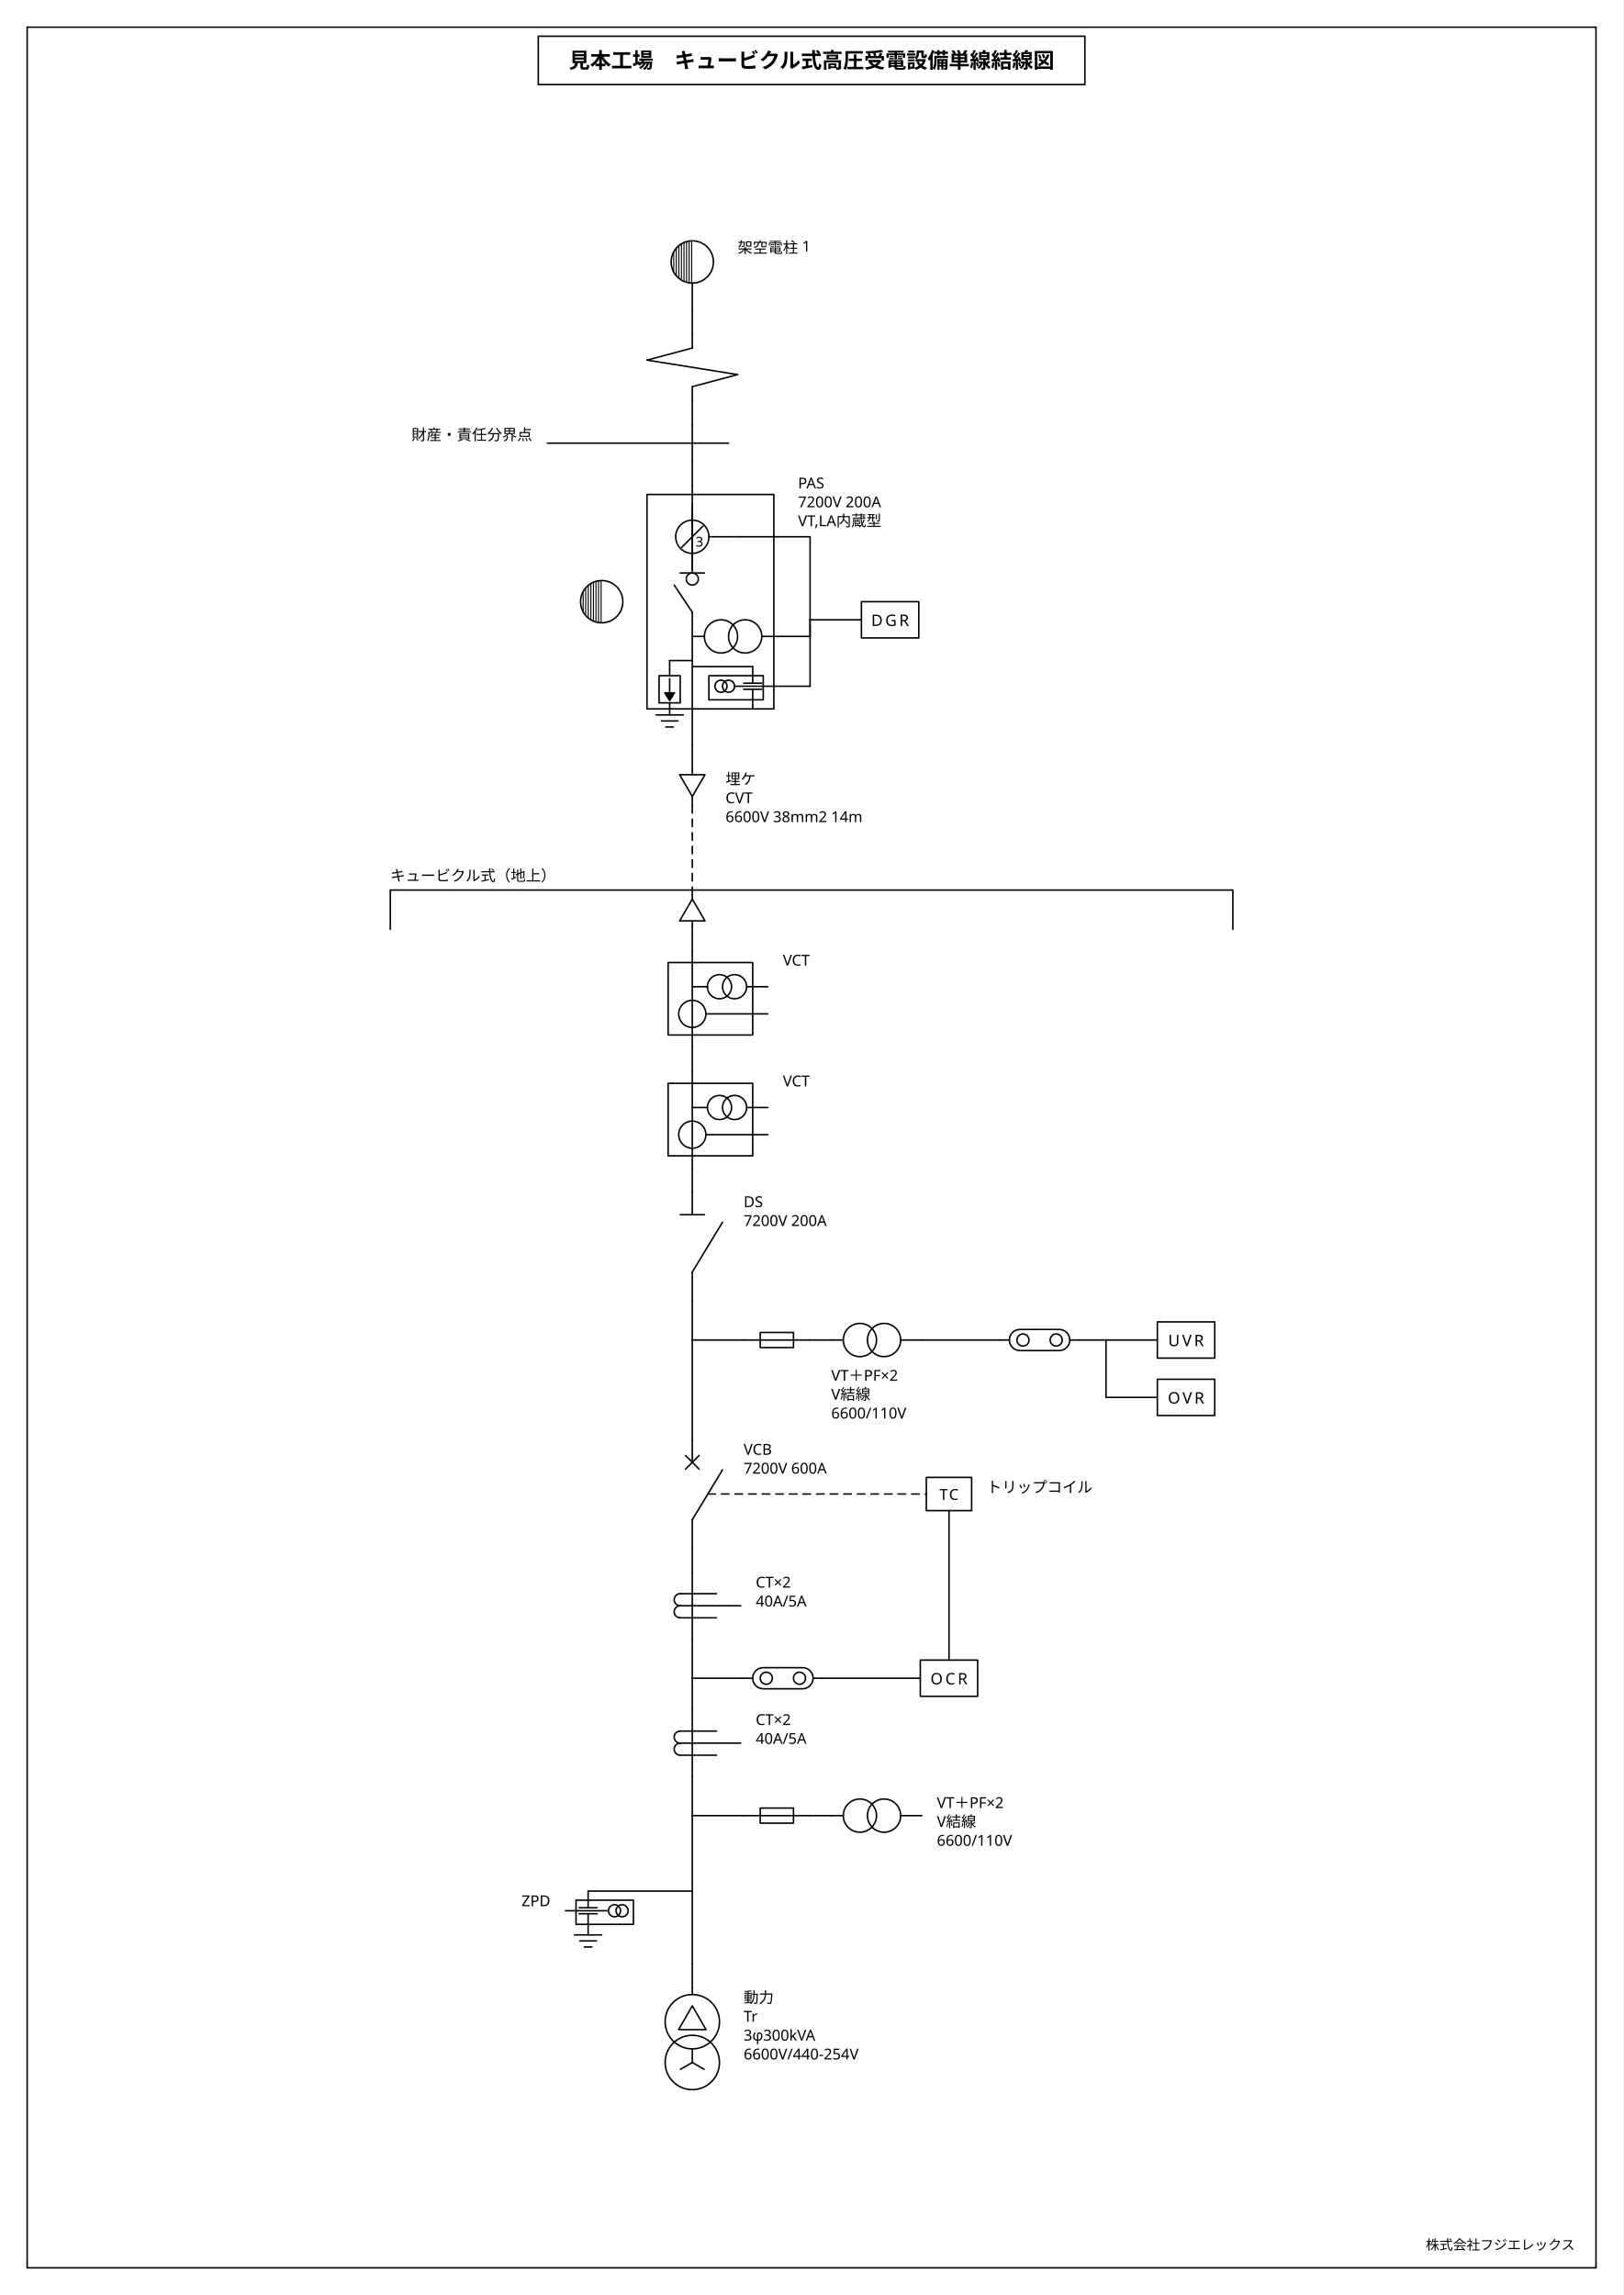
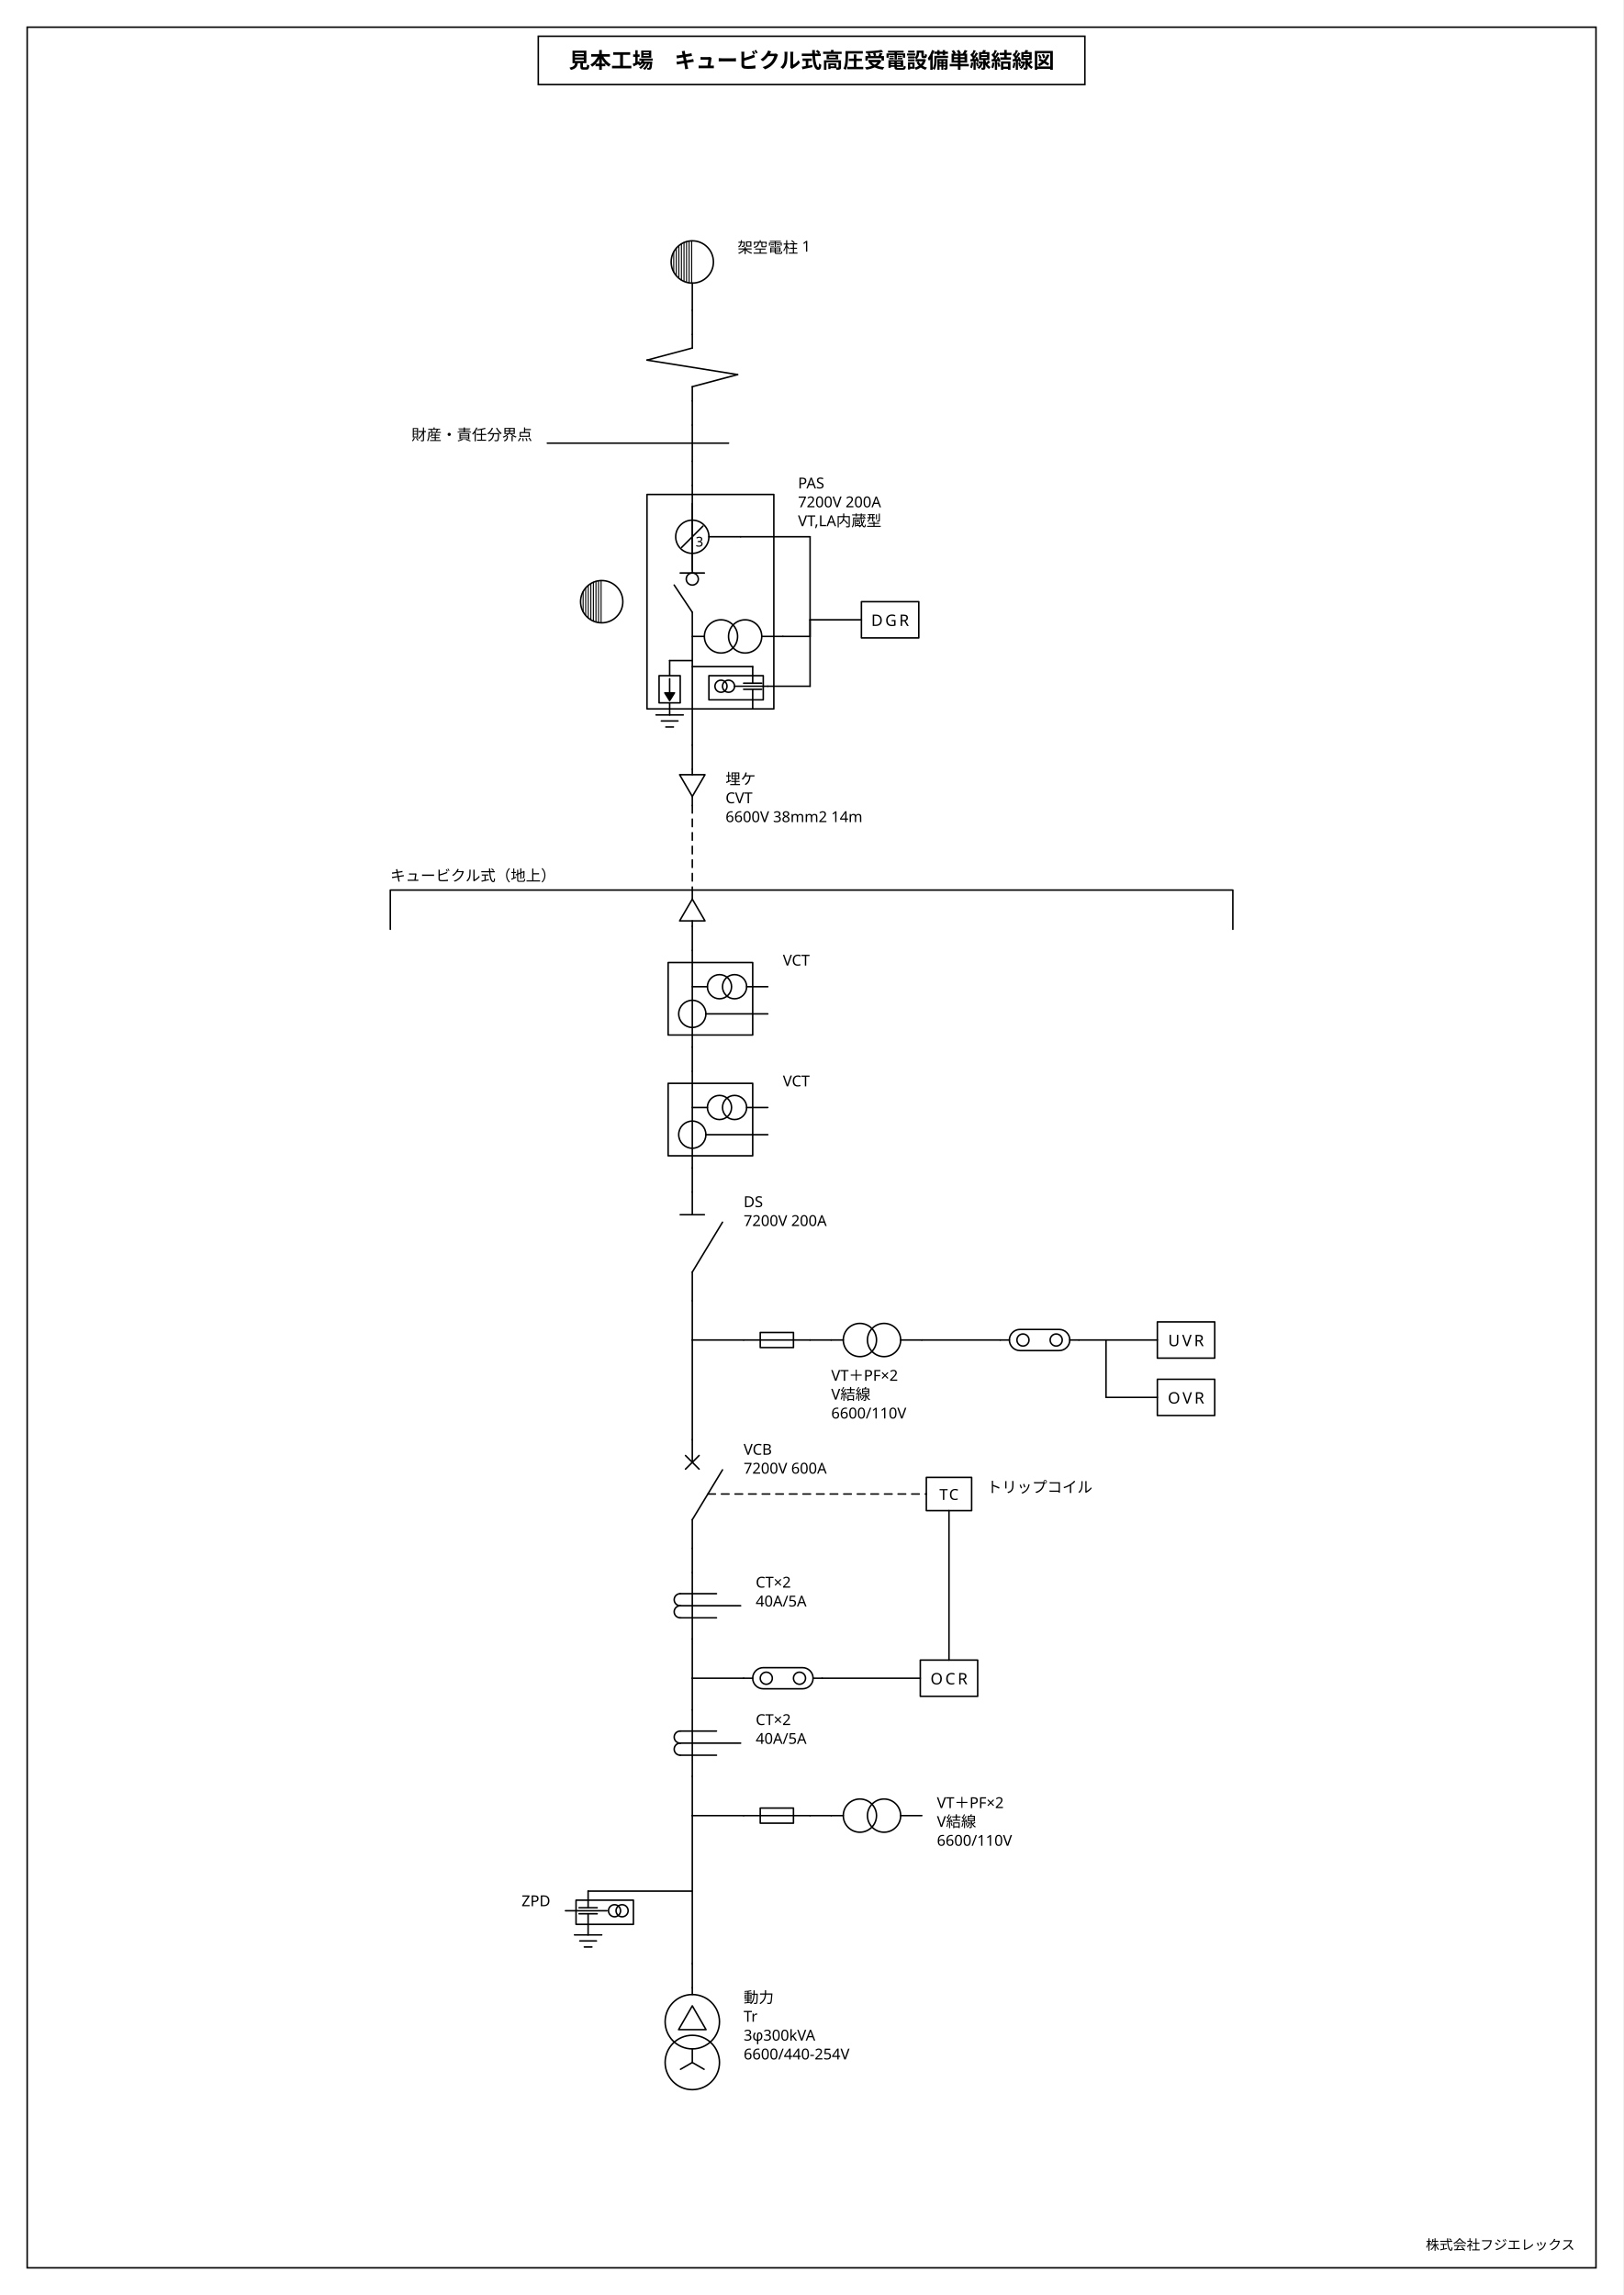
<svg xmlns="http://www.w3.org/2000/svg" viewBox="0 0 1075 1520" width="1075" height="1520">
  <rect x="0" y="0" width="1075" height="1520" fill="#fff" />
  <g stroke="#000" fill="none">
    <rect x="18" y="18" width="1039" height="1484" stroke-width="1" />
    <rect x="356.5" y="24" width="362" height="32" stroke-width="1" />
  </g>
  <text x="537.5" y="45" font-size="14" font-weight="700" text-anchor="middle" font-family="IPAGothic, 'IPAゴシック', 'Noto Sans JP', 'Hiragino Kaku Gothic ProN', 'Yu Gothic', sans-serif" fill="#000">見本工場　キュービクル式高圧受電設備単線結線図</text>
  <text x="1043" y="1490" font-size="9" text-anchor="end" font-family="IPAGothic, 'IPAゴシック', 'Noto Sans JP', 'Hiragino Kaku Gothic ProN', 'Yu Gothic', sans-serif" fill="#000">株式会社フジエレックス</text>
  <g transform="translate(458.5 157.5) scale(1)">
    <g stroke="#000" fill="none" stroke-linecap="round" stroke-linejoin="round" color="#000">
      <path d="M -200 432 L 358 432 M -200 432 L -200 458 M 358 432 L 358 458" fill="none" stroke-width="1" />
      <text x="-200" y="426" font-size="10" font-family="IPAGothic, 'IPAゴシック', 'Noto Sans JP', 'Hiragino Kaku Gothic ProN', 'Yu Gothic', sans-serif" fill="currentColor" stroke="none">キュービクル式（地上）</text>
      <line x1="0" y1="48" x2="0" y2="64" stroke-width="1" />
      <line x1="0" y1="108" x2="0" y2="124" stroke-width="1" />
      <line x1="0" y1="148" x2="0" y2="164" stroke-width="1" />
      <line x1="0" y1="280" x2="-15" y2="280" stroke-width="1" />
      <line x1="0" y1="284" x2="40" y2="284" stroke-width="1" />
      <line x1="32" y1="198" x2="78" y2="198" stroke-width="1" />
      <line x1="78" y1="198" x2="78" y2="253" stroke-width="1" />
      <line x1="60" y1="264" x2="78" y2="264" stroke-width="1" />
      <line x1="78" y1="264" x2="78" y2="253" stroke-width="1" />
      <line x1="50" y1="297" x2="78" y2="297" stroke-width="1" />
      <line x1="78" y1="297" x2="78" y2="253" stroke-width="1" />
      <line x1="78" y1="253" x2="112" y2="253" stroke-width="1" />
      <line x1="0" y1="336" x2="0" y2="352" stroke-width="1" />
      <line x1="0" y1="376" x2="0" y2="432" stroke-width="1" stroke-dasharray="5 4" />
      <line x1="0" y1="456" x2="0" y2="472" stroke-width="1" />
      <line x1="0" y1="536" x2="0" y2="552" stroke-width="1" />
      <line x1="0" y1="616" x2="0" y2="632" stroke-width="1" />
      <line x1="0" y1="704" x2="0" y2="730" stroke-width="1" />
      <line x1="0" y1="730" x2="34" y2="730" stroke-width="1" />
      <line x1="78" y1="730" x2="92" y2="730" stroke-width="1" />
      <line x1="152" y1="730" x2="204" y2="730" stroke-width="1" />
      <line x1="256" y1="730" x2="308" y2="730" stroke-width="1" />
      <line x1="274" y1="730" x2="274" y2="768" stroke-width="1" />
      <line x1="274" y1="768" x2="308" y2="768" stroke-width="1" />
      <line x1="0" y1="730" x2="0" y2="796" stroke-width="1" />
      <line x1="0" y1="868" x2="0" y2="884" stroke-width="1" />
      <line x1="0" y1="928" x2="0" y2="954" stroke-width="1" />
      <line x1="0" y1="954" x2="34" y2="954" stroke-width="1" />
      <line x1="86" y1="954" x2="151" y2="954" stroke-width="1" />
      <line x1="0" y1="954" x2="0" y2="975" stroke-width="1" />
      <line x1="0" y1="1019" x2="0" y2="1045" stroke-width="1" />
      <line x1="0" y1="1045" x2="34" y2="1045" stroke-width="1" />
      <line x1="78" y1="1045" x2="92" y2="1045" stroke-width="1" />
      <line x1="10.303" y1="832" x2="155" y2="832" stroke-width="1" stroke-dasharray="5 4" />
      <line x1="170" y1="843" x2="170" y2="942" stroke-width="1" />
      <line x1="0" y1="1045" x2="0" y2="1095" stroke-width="1" />
      <line x1="0" y1="1095" x2="-69" y2="1095" stroke-width="1" />
      <line x1="0" y1="1095" x2="0" y2="1143" stroke-width="1" />
      <line x1="0" y1="1143" x2="0" y2="1159" stroke-width="1" />
      <g transform="translate(-16 0)">
        <circle cx="16" cy="16" r="14" fill="none" stroke-width="1" />
        <line x1="3.7" y1="9.313" x2="3.7" y2="22.687" stroke-width="0.7" />
        <line x1="5.4" y1="6.855" x2="5.4" y2="25.145" stroke-width="0.7" />
        <line x1="7.1" y1="5.193" x2="7.1" y2="26.807" stroke-width="0.7" />
        <line x1="8.8" y1="3.993" x2="8.8" y2="28.007" stroke-width="0.7" />
        <line x1="10.5" y1="3.126" x2="10.5" y2="28.874" stroke-width="0.7" />
        <line x1="12.2" y1="2.526" x2="12.2" y2="29.474" stroke-width="0.7" />
        <line x1="13.9" y1="2.158" x2="13.9" y2="29.842" stroke-width="0.7" />
        <line x1="15.6" y1="2.006" x2="15.6" y2="29.994" stroke-width="0.7" />
        <line x1="16" y1="30" x2="16" y2="48" stroke-width="1" />
      </g>
      <text x="30" y="10" font-size="10" text-anchor="start" font-family="IPAGothic, 'IPAゴシック', 'Noto Sans JP', 'Hiragino Kaku Gothic ProN', 'Yu Gothic', sans-serif" fill="currentColor" stroke="none">
        <tspan x="30" dy="0">架空電柱 1</tspan>
      </text>
      <g transform="translate(-30 64)">
        <line x1="30" y1="0" x2="30" y2="9" stroke-width="1" />
        <line x1="30" y1="9" x2="0" y2="17" stroke-width="1" />
        <line x1="0" y1="17" x2="60" y2="26.6" stroke-width="1" />
        <line x1="60" y1="26.6" x2="30" y2="34.6" stroke-width="1" />
        <line x1="30" y1="34.6" x2="30" y2="44" stroke-width="1" />
      </g>
      <g transform="translate(-96 124)">
        <line x1="96" y1="0" x2="96" y2="24" stroke-width="1" />
        <line x1="0" y1="12" x2="120" y2="12" stroke-width="1" />
      </g>
      <text x="-106" y="134" font-size="10" text-anchor="end" font-family="IPAGothic, 'IPAゴシック', 'Noto Sans JP', 'Hiragino Kaku Gothic ProN', 'Yu Gothic', sans-serif" fill="currentColor" stroke="none">
        <tspan x="-106" dy="0">財産・責任分界点</tspan>
      </text>
      <g transform="translate(-36 164)">
        <line x1="36" y1="0" x2="36" y2="6" stroke-width="1" />
        <rect x="6" y="6" width="84" height="142" fill="none" stroke-width="1" />
        <line x1="36" y1="6" x2="36" y2="58" stroke-width="1" />
        <line x1="28" y1="58" x2="44" y2="58" stroke-width="1" />
        <circle cx="36" cy="62" r="4" fill="none" stroke-width="1" />
        <line x1="36" y1="84" x2="24" y2="66" stroke-width="1" />
        <line x1="36" y1="84" x2="36" y2="172" stroke-width="1" />
      </g>
      <text x="70" y="166" font-size="10" text-anchor="start" font-family="IPAGothic, 'IPAゴシック', 'Noto Sans JP', 'Hiragino Kaku Gothic ProN', 'Yu Gothic', sans-serif" fill="currentColor" stroke="none">
        <tspan x="70" dy="0">PAS</tspan>
        <tspan x="70" dy="12.5">7200V 200A</tspan>
        <tspan x="70" dy="12.5">VT,LA内蔵型</tspan>
      </text>
      <g transform="translate(-76 225)">
        <circle cx="16" cy="16" r="14" fill="none" stroke-width="1" />
        <line x1="3.7" y1="9.313" x2="3.7" y2="22.687" stroke-width="0.7" />
        <line x1="5.4" y1="6.855" x2="5.4" y2="25.145" stroke-width="0.7" />
        <line x1="7.1" y1="5.193" x2="7.1" y2="26.807" stroke-width="0.7" />
        <line x1="8.8" y1="3.993" x2="8.8" y2="28.007" stroke-width="0.7" />
        <line x1="10.5" y1="3.126" x2="10.5" y2="28.874" stroke-width="0.7" />
        <line x1="12.2" y1="2.526" x2="12.2" y2="29.474" stroke-width="0.7" />
        <line x1="13.9" y1="2.158" x2="13.9" y2="29.842" stroke-width="0.7" />
        <line x1="15.6" y1="2.006" x2="15.6" y2="29.994" stroke-width="0.7" />
      </g>
      <g transform="translate(-20 176)">
        <line x1="20" y1="0" x2="20" y2="44" stroke-width="1" />
        <circle cx="20" cy="22" r="11" fill="none" stroke-width="1" />
        <line x1="12.929" y1="29.071" x2="27.071" y2="14.929" stroke-width="1" />
        <text x="24.75" y="25" font-size="9" text-anchor="middle" dominant-baseline="central" font-family="IPAGothic, 'IPAゴシック', 'Noto Sans JP', 'Hiragino Kaku Gothic ProN', 'Yu Gothic', sans-serif" fill="currentColor" stroke="none">3</text>
        <line x1="31" y1="22" x2="52" y2="22" stroke-width="1" />
      </g>
      <g transform="translate(0 249)">
        <line x1="0" y1="15" x2="8" y2="15" stroke-width="1" />
        <circle cx="19" cy="15" r="11" fill="none" stroke-width="1" />
        <circle cx="35" cy="15" r="11" fill="none" stroke-width="1" />
        <line x1="46" y1="15" x2="60" y2="15" stroke-width="1" />
      </g>
      <g transform="translate(-35 280)">
        <line x1="20" y1="0" x2="20" y2="10" stroke-width="1" />
        <rect x="13" y="10" width="14" height="18" fill="none" stroke-width="1" />
        <line x1="20" y1="12" x2="20" y2="23" stroke-width="1" />
        <polygon points="16.8,21.38 20,26.5 23.2,21.38" fill="currentColor" stroke-width="1" />
        <line x1="20" y1="28" x2="20" y2="36" stroke-width="1" />
        <line x1="11" y1="36" x2="29" y2="36" stroke-width="1" />
        <line x1="14.5" y1="40" x2="25.5" y2="40" stroke-width="1" />
        <line x1="17.5" y1="44" x2="22.5" y2="44" stroke-width="1" />
      </g>
      <g transform="translate(10 284)">
        <line x1="30" y1="0" x2="30" y2="11" stroke-width="1" />
        <rect x="1" y="6" width="36" height="16" fill="none" stroke-width="1" />
        <line x1="24" y1="11" x2="36" y2="11" stroke-width="1" />
        <line x1="24" y1="15" x2="36" y2="15" stroke-width="1" />
        <line x1="30" y1="15" x2="30" y2="28" stroke-width="1" />
        <line x1="18" y1="13" x2="40" y2="13" stroke-width="1" />
        <circle cx="9" cy="13" r="4" fill="none" stroke-width="1" />
        <circle cx="14" cy="13" r="4" fill="none" stroke-width="1" />
      </g>
      <g transform="translate(112 241)">
        <rect x="0" y="0" width="38" height="24" fill="none" stroke-width="1" />
        <text x="19" y="12" font-size="10.5" text-anchor="middle" dominant-baseline="central" font-family="IPAGothic, 'IPAゴシック', 'Noto Sans JP', 'Hiragino Kaku Gothic ProN', 'Yu Gothic', sans-serif" letter-spacing="1.6" fill="currentColor" stroke="none">DGR</text>
      </g>
      <g transform="translate(-12 352)">
        <line x1="12" y1="0" x2="12" y2="3.6" stroke-width="1" />
        <polygon points="3.6,3.6 20.4,3.6 12,18" fill="none" stroke-width="1" />
        <line x1="12" y1="18" x2="12" y2="24" stroke-width="1" />
      </g>
      <text x="22" y="362" font-size="10" text-anchor="start" font-family="IPAGothic, 'IPAゴシック', 'Noto Sans JP', 'Hiragino Kaku Gothic ProN', 'Yu Gothic', sans-serif" fill="currentColor" stroke="none">
        <tspan x="22" dy="0">埋ケ</tspan>
        <tspan x="22" dy="12.5">CVT</tspan>
        <tspan x="22" dy="12.5">6600V 38mm2 14m</tspan>
      </text>
      <g transform="translate(-12 432) rotate(180 12 12)">
        <line x1="12" y1="0" x2="12" y2="3.6" stroke-width="1" />
        <polygon points="3.6,3.6 20.4,3.6 12,18" fill="none" stroke-width="1" />
        <line x1="12" y1="18" x2="12" y2="24" stroke-width="1" />
      </g>
      <g transform="translate(-22 472)">
        <line x1="22" y1="0" x2="22" y2="64" stroke-width="1" />
        <rect x="6" y="8" width="56" height="48" fill="none" stroke-width="1" />
        <line x1="22" y1="24" x2="32" y2="24" stroke-width="1" />
        <circle cx="40" cy="24" r="8" fill="none" stroke-width="1" />
        <circle cx="50" cy="24" r="8" fill="none" stroke-width="1" />
        <line x1="58" y1="24" x2="72" y2="24" stroke-width="1" />
        <circle cx="22" cy="42" r="9" fill="none" stroke-width="1" />
        <line x1="31" y1="42" x2="72" y2="42" stroke-width="1" />
      </g>
      <text x="60" y="482" font-size="10" text-anchor="start" font-family="IPAGothic, 'IPAゴシック', 'Noto Sans JP', 'Hiragino Kaku Gothic ProN', 'Yu Gothic', sans-serif" fill="currentColor" stroke="none">
        <tspan x="60" dy="0">VCT</tspan>
      </text>
      <g transform="translate(-22 552)">
        <line x1="22" y1="0" x2="22" y2="64" stroke-width="1" />
        <rect x="6" y="8" width="56" height="48" fill="none" stroke-width="1" />
        <line x1="22" y1="24" x2="32" y2="24" stroke-width="1" />
        <circle cx="40" cy="24" r="8" fill="none" stroke-width="1" />
        <circle cx="50" cy="24" r="8" fill="none" stroke-width="1" />
        <line x1="58" y1="24" x2="72" y2="24" stroke-width="1" />
        <circle cx="22" cy="42" r="9" fill="none" stroke-width="1" />
        <line x1="31" y1="42" x2="72" y2="42" stroke-width="1" />
      </g>
      <text x="60" y="562" font-size="10" text-anchor="start" font-family="IPAGothic, 'IPAゴシック', 'Noto Sans JP', 'Hiragino Kaku Gothic ProN', 'Yu Gothic', sans-serif" fill="currentColor" stroke="none">
        <tspan x="60" dy="0">VCT</tspan>
      </text>
      <g transform="translate(-24 632)">
        <line x1="24" y1="0" x2="24" y2="15" stroke-width="1" />
        <line x1="16" y1="15" x2="32" y2="15" stroke-width="1" />
        <line x1="24" y1="53" x2="44" y2="20" stroke-width="1" />
        <line x1="24" y1="53" x2="24" y2="72" stroke-width="1" />
      </g>
      <text x="34" y="642" font-size="10" text-anchor="start" font-family="IPAGothic, 'IPAゴシック', 'Noto Sans JP', 'Hiragino Kaku Gothic ProN', 'Yu Gothic', sans-serif" fill="currentColor" stroke="none">
        <tspan x="34" dy="0">DS</tspan>
        <tspan x="34" dy="12.5">7200V 200A</tspan>
      </text>
      <g transform="translate(36 708) rotate(-90 20 22)">
        <line x1="20" y1="0" x2="20" y2="44" stroke-width="1" />
        <rect x="15" y="11" width="10" height="22" fill="none" stroke-width="1" />
      </g>
      <g transform="translate(92 715)">
        <line x1="0" y1="15" x2="8" y2="15" stroke-width="1" />
        <circle cx="19" cy="15" r="11" fill="none" stroke-width="1" />
        <circle cx="35" cy="15" r="11" fill="none" stroke-width="1" />
        <line x1="46" y1="15" x2="60" y2="15" stroke-width="1" />
      </g>
      <text x="92" y="757" font-size="10" text-anchor="start" font-family="IPAGothic, 'IPAゴシック', 'Noto Sans JP', 'Hiragino Kaku Gothic ProN', 'Yu Gothic', sans-serif" fill="currentColor" stroke="none">
        <tspan x="92" dy="0">VT＋PF×2</tspan>
        <tspan x="92" dy="12.5">V結線</tspan>
        <tspan x="92" dy="12.5">6600/110V</tspan>
      </text>
      <g transform="translate(204 719)">
        <line x1="0" y1="11" x2="6" y2="11" stroke-width="1" />
        <rect x="6" y="4" width="40" height="14" rx="7" fill="none" stroke-width="1" />
        <circle cx="15" cy="11" r="4" fill="none" stroke-width="1" />
        <circle cx="37" cy="11" r="4" fill="none" stroke-width="1" />
        <line x1="46" y1="11" x2="52" y2="11" stroke-width="1" />
      </g>
      <g transform="translate(308 718)">
        <rect x="0" y="0" width="38" height="24" fill="none" stroke-width="1" />
        <text x="19" y="12" font-size="10.5" text-anchor="middle" dominant-baseline="central" font-family="IPAGothic, 'IPAゴシック', 'Noto Sans JP', 'Hiragino Kaku Gothic ProN', 'Yu Gothic', sans-serif" letter-spacing="1.6" fill="currentColor" stroke="none">UVR</text>
      </g>
      <g transform="translate(308 756)">
        <rect x="0" y="0" width="38" height="24" fill="none" stroke-width="1" />
        <text x="19" y="12" font-size="10.5" text-anchor="middle" dominant-baseline="central" font-family="IPAGothic, 'IPAゴシック', 'Noto Sans JP', 'Hiragino Kaku Gothic ProN', 'Yu Gothic', sans-serif" letter-spacing="1.6" fill="currentColor" stroke="none">OVR</text>
      </g>
      <g transform="translate(-24 796)">
        <line x1="24" y1="0" x2="24" y2="15" stroke-width="1" />
        <line x1="19.5" y1="10.5" x2="28.5" y2="19.5" stroke-width="1" />
        <line x1="28.5" y1="10.5" x2="19.5" y2="19.5" stroke-width="1" />
        <line x1="24" y1="53" x2="44" y2="20" stroke-width="1" />
        <line x1="24" y1="53" x2="24" y2="72" stroke-width="1" />
      </g>
      <text x="34" y="806" font-size="10" text-anchor="start" font-family="IPAGothic, 'IPAゴシック', 'Noto Sans JP', 'Hiragino Kaku Gothic ProN', 'Yu Gothic', sans-serif" fill="currentColor" stroke="none">
        <tspan x="34" dy="0">VCB</tspan>
        <tspan x="34" dy="12.5">7200V 600A</tspan>
      </text>
      <g transform="translate(-24 884)">
        <line x1="24" y1="0" x2="24" y2="44" stroke-width="1" />
        <line x1="16" y1="14" x2="40" y2="14" stroke-width="1" />
        <line x1="16" y1="30" x2="40" y2="30" stroke-width="1" />
        <line x1="16" y1="22" x2="56" y2="22" stroke-width="1" />
        <path d="M 16 14 A 4 4 0 0 0 16 22" fill="none" stroke-width="1" />
        <path d="M 16 22 A 4 4 0 0 0 16 30" fill="none" stroke-width="1" />
      </g>
      <text x="42" y="894" font-size="10" text-anchor="start" font-family="IPAGothic, 'IPAゴシック', 'Noto Sans JP', 'Hiragino Kaku Gothic ProN', 'Yu Gothic', sans-serif" fill="currentColor" stroke="none">
        <tspan x="42" dy="0">CT×2</tspan>
        <tspan x="42" dy="12.5">40A/5A</tspan>
      </text>
      <g transform="translate(34 943)">
        <line x1="0" y1="11" x2="6" y2="11" stroke-width="1" />
        <rect x="6" y="4" width="40" height="14" rx="7" fill="none" stroke-width="1" />
        <circle cx="15" cy="11" r="4" fill="none" stroke-width="1" />
        <circle cx="37" cy="11" r="4" fill="none" stroke-width="1" />
        <line x1="46" y1="11" x2="52" y2="11" stroke-width="1" />
      </g>
      <g transform="translate(151 942)">
        <rect x="0" y="0" width="38" height="24" fill="none" stroke-width="1" />
        <text x="19" y="12" font-size="10.5" text-anchor="middle" dominant-baseline="central" font-family="IPAGothic, 'IPAゴシック', 'Noto Sans JP', 'Hiragino Kaku Gothic ProN', 'Yu Gothic', sans-serif" letter-spacing="1.6" fill="currentColor" stroke="none">OCR</text>
      </g>
      <g transform="translate(-24 975)">
        <line x1="24" y1="0" x2="24" y2="44" stroke-width="1" />
        <line x1="16" y1="14" x2="40" y2="14" stroke-width="1" />
        <line x1="16" y1="30" x2="40" y2="30" stroke-width="1" />
        <line x1="16" y1="22" x2="56" y2="22" stroke-width="1" />
        <path d="M 16 14 A 4 4 0 0 0 16 22" fill="none" stroke-width="1" />
        <path d="M 16 22 A 4 4 0 0 0 16 30" fill="none" stroke-width="1" />
      </g>
      <text x="42" y="985" font-size="10" text-anchor="start" font-family="IPAGothic, 'IPAゴシック', 'Noto Sans JP', 'Hiragino Kaku Gothic ProN', 'Yu Gothic', sans-serif" fill="currentColor" stroke="none">
        <tspan x="42" dy="0">CT×2</tspan>
        <tspan x="42" dy="12.5">40A/5A</tspan>
      </text>
      <g transform="translate(36 1023) rotate(-90 20 22)">
        <line x1="20" y1="0" x2="20" y2="44" stroke-width="1" />
        <rect x="15" y="11" width="10" height="22" fill="none" stroke-width="1" />
      </g>
      <g transform="translate(92 1030)">
        <line x1="0" y1="15" x2="8" y2="15" stroke-width="1" />
        <circle cx="19" cy="15" r="11" fill="none" stroke-width="1" />
        <circle cx="35" cy="15" r="11" fill="none" stroke-width="1" />
        <line x1="46" y1="15" x2="60" y2="15" stroke-width="1" />
      </g>
      <text x="162" y="1040" font-size="10" text-anchor="start" font-family="IPAGothic, 'IPAゴシック', 'Noto Sans JP', 'Hiragino Kaku Gothic ProN', 'Yu Gothic', sans-serif" fill="currentColor" stroke="none">
        <tspan x="162" dy="0">VT＋PF×2</tspan>
        <tspan x="162" dy="12.5">V結線</tspan>
        <tspan x="162" dy="12.5">6600/110V</tspan>
      </text>
      <g transform="translate(155 821)">
        <rect x="0" y="0" width="30" height="22" fill="none" stroke-width="1" />
        <text x="15" y="11" font-size="10" text-anchor="middle" dominant-baseline="central" font-family="IPAGothic, 'IPAゴシック', 'Noto Sans JP', 'Hiragino Kaku Gothic ProN', 'Yu Gothic', sans-serif" letter-spacing="1" fill="currentColor" stroke="none">TC</text>
      </g>
      <text x="195" y="831" font-size="10" text-anchor="start" font-family="IPAGothic, 'IPAゴシック', 'Noto Sans JP', 'Hiragino Kaku Gothic ProN', 'Yu Gothic', sans-serif" fill="currentColor" stroke="none">
        <tspan x="195" dy="0">トリップコイル</tspan>
      </text>
      <g transform="translate(-84 1095)">
        <line x1="15" y1="0" x2="15" y2="11" stroke-width="1" />
        <rect x="7" y="6" width="38" height="16" fill="none" stroke-width="1" />
        <line x1="9" y1="11" x2="21" y2="11" stroke-width="1" />
        <line x1="9" y1="15" x2="21" y2="15" stroke-width="1" />
        <line x1="15" y1="15" x2="15" y2="29" stroke-width="1" />
        <line x1="6" y1="29" x2="24" y2="29" stroke-width="1" />
        <line x1="9.5" y1="33" x2="20.5" y2="33" stroke-width="1" />
        <line x1="12.5" y1="37" x2="17.5" y2="37" stroke-width="1" />
        <line x1="0" y1="13" x2="27.5" y2="13" stroke-width="1" />
        <circle cx="32.5" cy="13" r="4" fill="none" stroke-width="1" />
        <circle cx="37.5" cy="13" r="4" fill="none" stroke-width="1" />
      </g>
      <text x="-94" y="1105" font-size="10" text-anchor="end" font-family="IPAGothic, 'IPAゴシック', 'Noto Sans JP', 'Hiragino Kaku Gothic ProN', 'Yu Gothic', sans-serif" fill="currentColor" stroke="none">
        <tspan x="-94" dy="0">ZPD</tspan>
      </text>
      <g transform="translate(-24 1159)">
        <line x1="24" y1="0" x2="24" y2="4.5" stroke-width="1" />
        <circle cx="24" cy="22.5" r="18" fill="none" stroke-width="1" />
        <circle cx="24" cy="49.5" r="18" fill="none" stroke-width="1" />
        <polygon points="24,12 33.093,27.75 14.907,27.75" fill="none" stroke-width="1" />
        <line x1="24" y1="49.5" x2="24" y2="40.5" stroke-width="1" />
        <line x1="24" y1="49.5" x2="31.794" y2="54" stroke-width="1" />
        <line x1="24" y1="49.5" x2="16.206" y2="54" stroke-width="1" />
      </g>
      <text x="34" y="1169" font-size="10" text-anchor="start" font-family="IPAGothic, 'IPAゴシック', 'Noto Sans JP', 'Hiragino Kaku Gothic ProN', 'Yu Gothic', sans-serif" fill="currentColor" stroke="none">
        <tspan x="34" dy="0">動力</tspan>
        <tspan x="34" dy="12.5">Tr</tspan>
        <tspan x="34" dy="12.5">3φ300kVA</tspan>
-         <tspan x="34" dy="12.5">6600V/440-254V</tspan>
+         <tspan x="34" dy="12.5">6600/440-254V</tspan>
      </text>
    </g>
  </g>
</svg>
